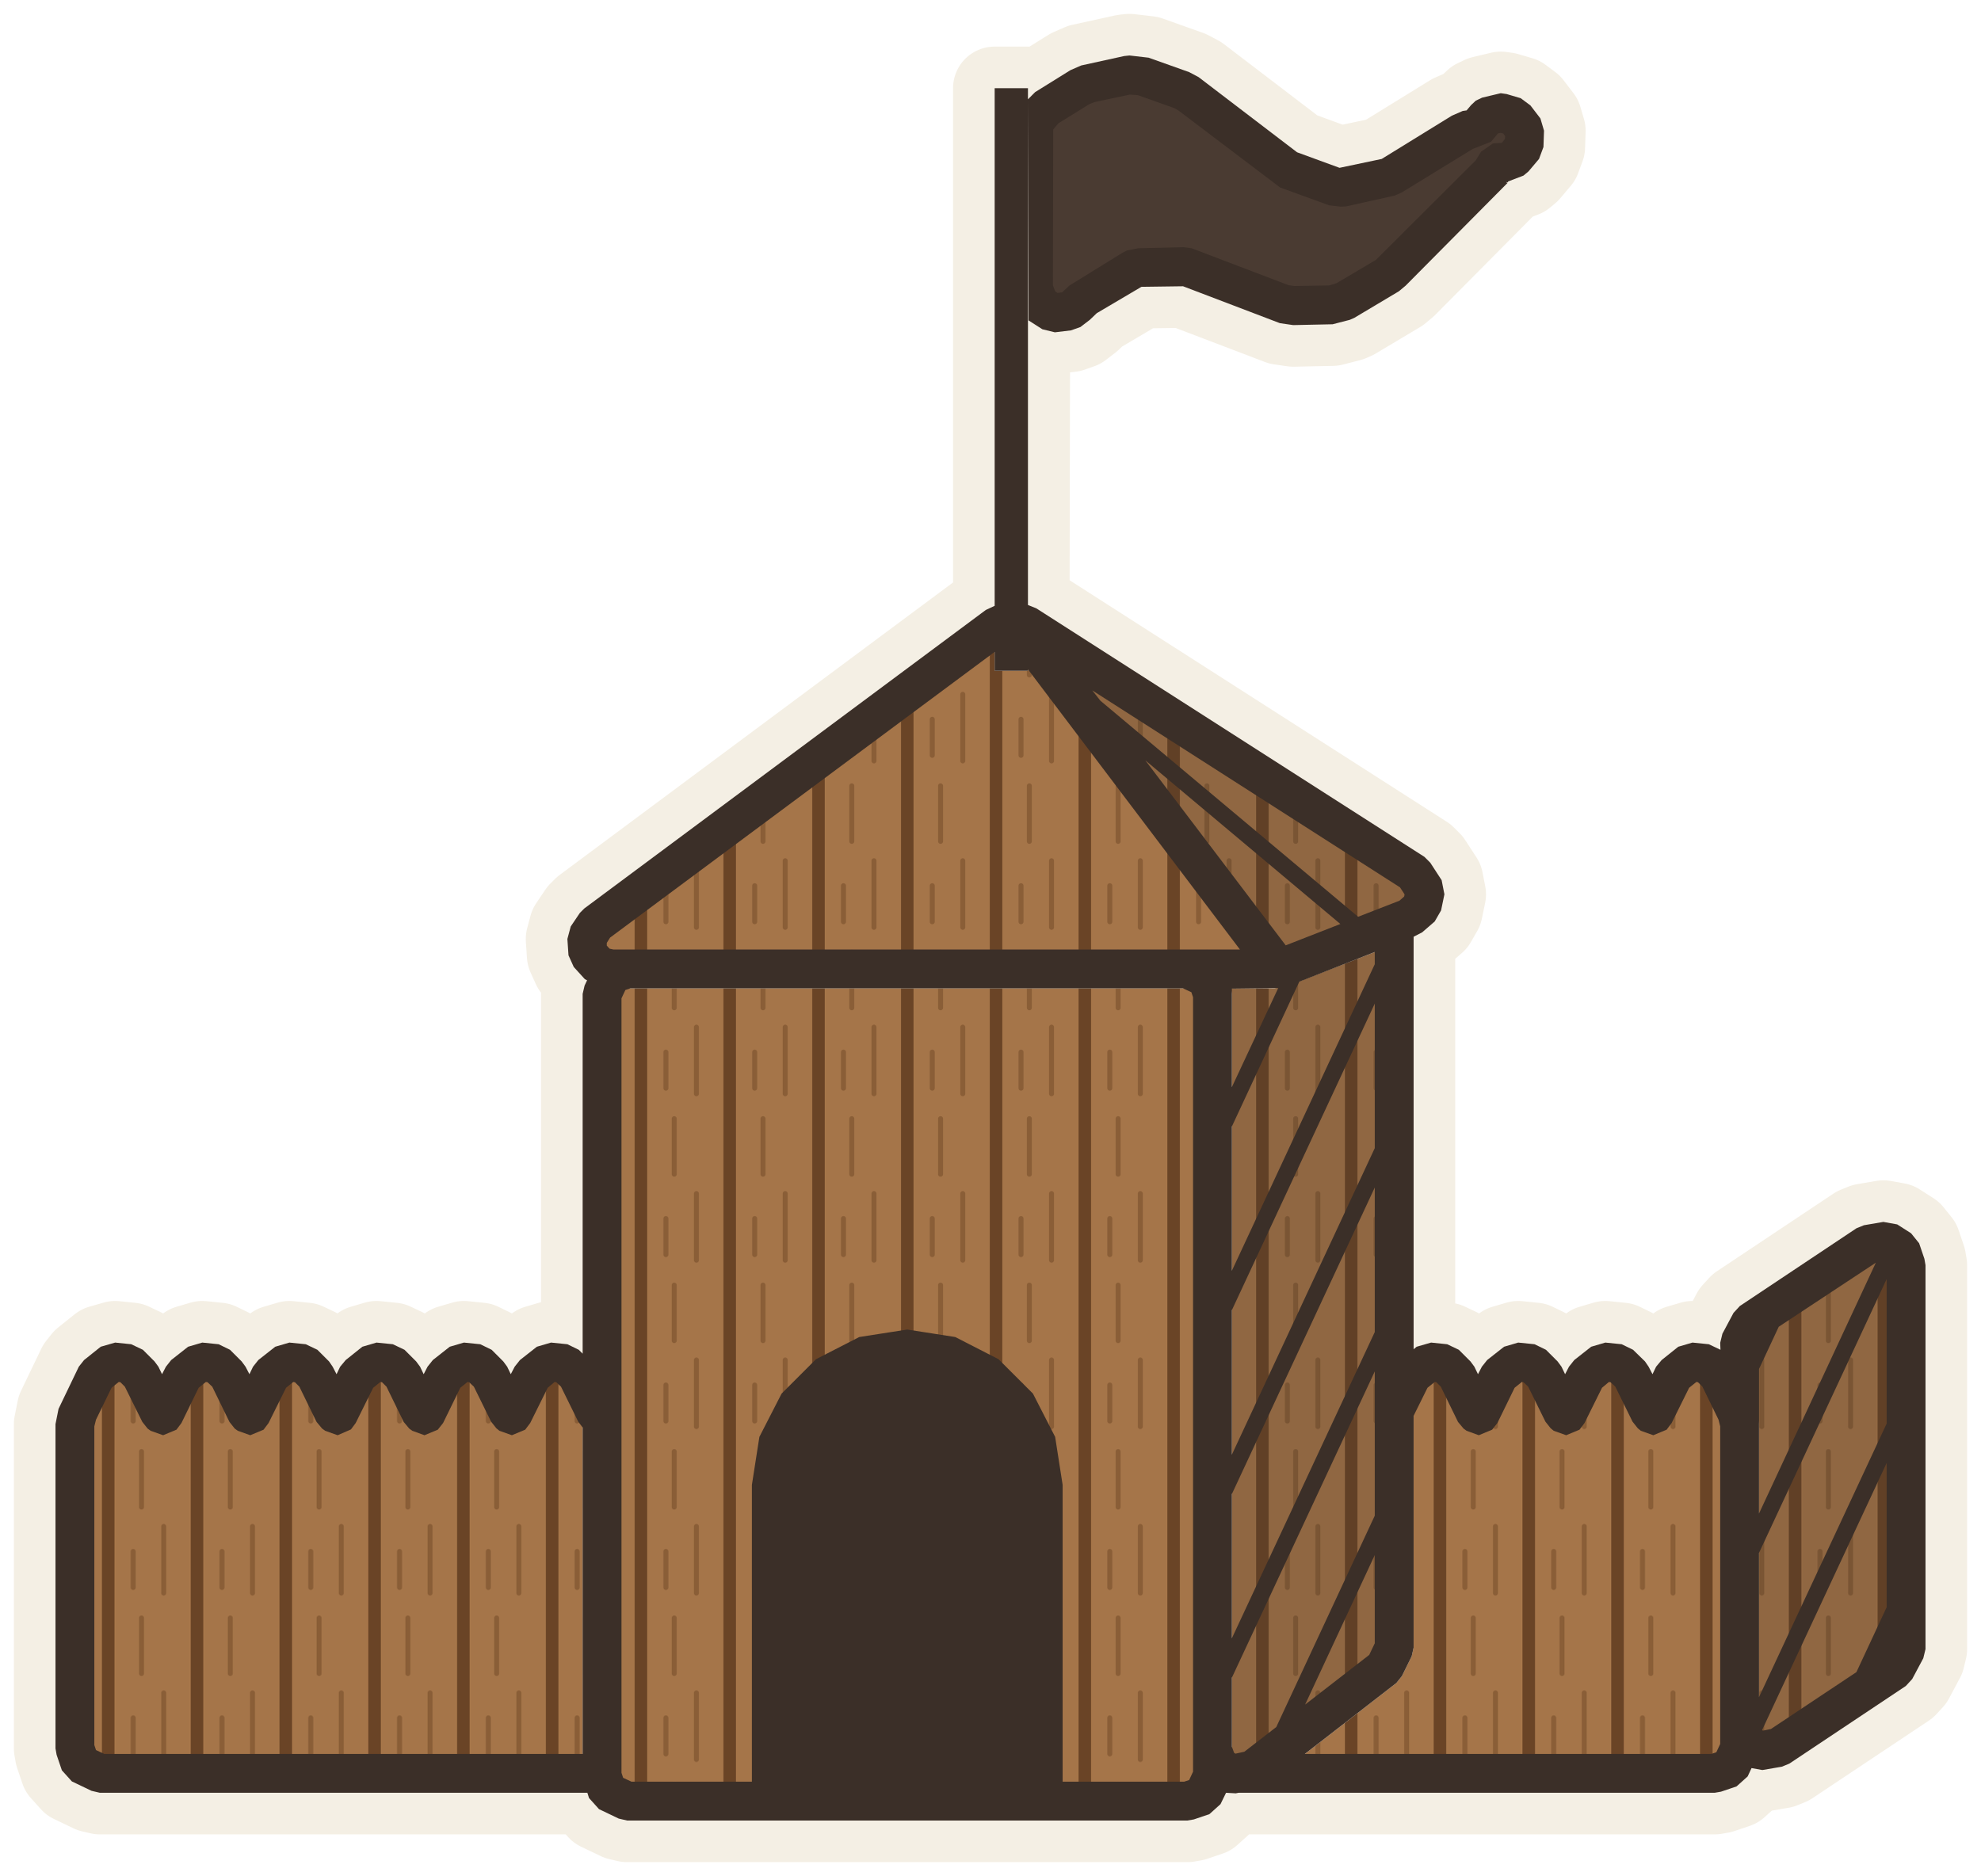
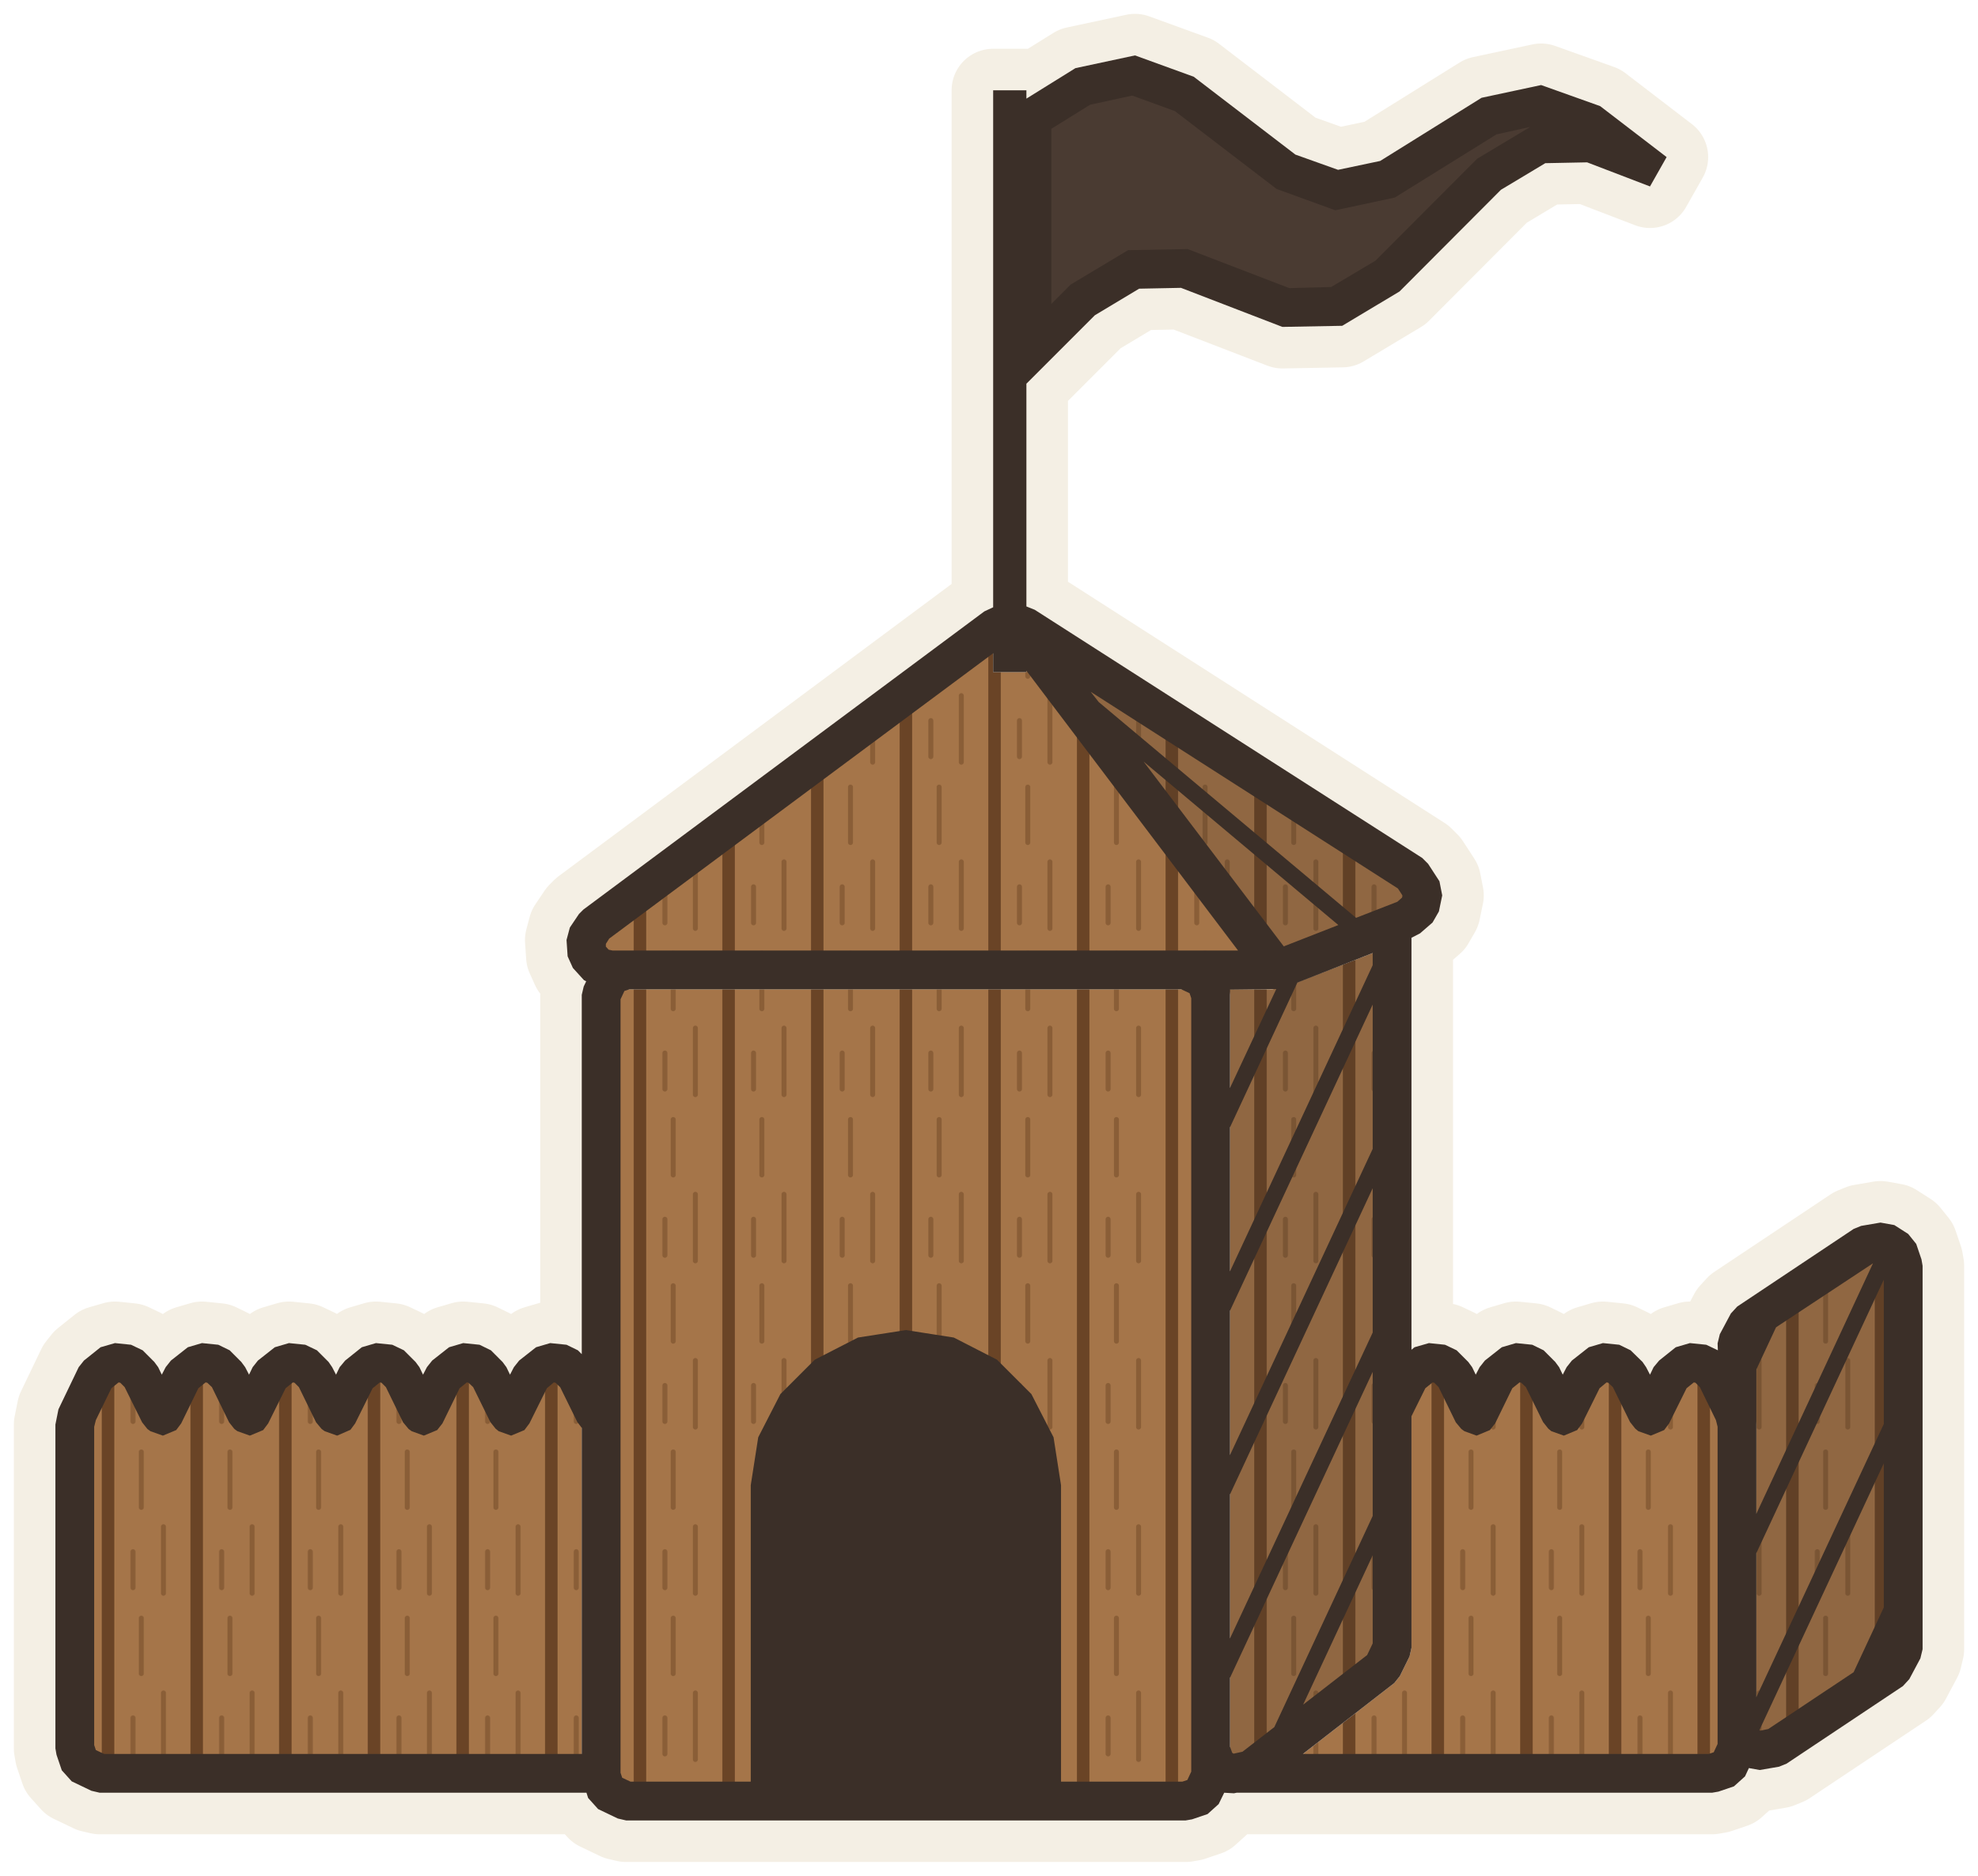
- <svg xmlns="http://www.w3.org/2000/svg" viewBox="-32.7 -63.93 71.4 67.63" data-palette="wall:#EFEADF;roof:#D9776B;wood:#C9A97C;earth:#94744F;water:#8FB0B8;flag:#4A3B32;ink:#3B2F28;halo:#F4EFE4">
+ <svg xmlns="http://www.w3.org/2000/svg" viewBox="-32.7 -64.01 71.4 67.71" data-palette="wall:#EFEADF;roof:#D9776B;wood:#C9A97C;earth:#94744F;water:#8FB0B8;flag:#4A3B32;ink:#3B2F28;halo:#F4EFE4">
  <defs>
    <pattern id="pat-wall-wood-1nrlpkt" width="3.2" height="6" patternUnits="userSpaceOnUse">
      <rect width="3.2" height="6" style="fill:#A57549" />
      <path style="stroke:#8A5E37;stroke-width:0.18;fill:none;stroke-linecap:round" d="M1.2 0.4v2M2 3.1v2.4M0.9 4v1.3" />
      <path style="stroke:#6A4426;stroke-width:0.45;fill:none" d="M0 0v6M3.2 0v6" />
    </pattern>
    <pattern id="pat-wall-wood-shade-1nrlpkt" width="3.2" height="6" patternUnits="userSpaceOnUse">
      <rect width="3.2" height="6" style="fill:#906742" />
      <path style="stroke:#7a5534;stroke-width:0.18;fill:none;stroke-linecap:round" d="M1.2 0.4v2M2 3.1v2.4M0.9 4v1.3" />
      <path style="stroke:#614026;stroke-width:0.45;fill:none" d="M0 0v6M3.2 0v6" />
    </pattern>
  </defs>
-   <path data-role="sil" fill="#F4EFE4" stroke="#F4EFE4" stroke-width="3" stroke-linejoin="round" d="M10.33 1.66L10.89 1.47L11.29 1.11L11.49 0.7L11.84 0.72L11.94 0.7L29.1 0.7L29.33 0.66L29.89 0.47L30.29 0.11L30.43 -0.19L30.82 -0.12L31.52 -0.24L31.79 -0.35L35.99 -3.15L36.22 -3.4L36.62 -4.15L36.7 -4.48L36.7 -18.32L36.66 -18.55L36.47 -19.11L36.18 -19.47L35.68 -19.79L35.18 -19.88L34.48 -19.76L34.21 -19.65L30.01 -16.85L29.78 -16.6L29.38 -15.85L29.3 -15.52L29.3 -15.27L28.89 -15.47L28.3 -15.53L27.79 -15.38L27.19 -14.9L26.99 -14.66L26.86 -14.39L26.72 -14.66L26.59 -14.85L26.16 -15.27L25.75 -15.47L25.16 -15.53L24.65 -15.38L24.04 -14.9L23.85 -14.66L23.71 -14.39L23.58 -14.66L23.44 -14.85L23.02 -15.27L22.61 -15.47L22.02 -15.53L21.51 -15.38L20.9 -14.9L20.71 -14.66L20.57 -14.39L20.44 -14.66L20.3 -14.85L19.88 -15.27L19.46 -15.47L18.88 -15.53L18.36 -15.38L18.25 -15.29L18.25 -30.16L18.56 -30.32L19.01 -30.71L19.24 -31.11L19.36 -31.69L19.26 -32.2L18.85 -32.83L18.64 -33.04L4.65 -42L4.35 -42.12L4.37 -52.38L4.87 -52.06L5.32 -51.95L5.9 -52.02L6.24 -52.14L6.58 -52.4L6.83 -52.64L8.44 -53.59L9.94 -53.61L13.43 -52.28L13.91 -52.21L15.33 -52.24L15.95 -52.4L16.11 -52.47L17.72 -53.43L17.96 -53.63L21.63 -57.33L21.6 -57.35L21.61 -57.37L21.64 -57.35L21.66 -57.39L22.21 -57.6L22.39 -57.75L22.77 -58.2L22.93 -58.63L22.95 -59.22L22.82 -59.66L22.46 -60.13L22.11 -60.39L21.6 -60.54L21.39 -60.57L20.72 -60.41L20.49 -60.3L20.32 -60.14L20.16 -59.95L20.02 -59.93L19.63 -59.76L17.1 -58.2L15.58 -57.88L14.05 -58.44L10.5 -61.15L10.16 -61.33L8.7 -61.85L8.01 -61.93L7.82 -61.91L6.27 -61.57L5.88 -61.4L4.61 -60.61L4.35 -60.35L4.35 -60.75L3.15 -60.75L3.15 -42.09L2.83 -41.94L-11.64 -31.18L-11.8 -31.02L-12.13 -30.53L-12.25 -30.08L-12.21 -29.49L-12.02 -29.07L-11.62 -28.63L-11.54 -28.59L-11.63 -28.4L-11.7 -28.1L-11.7 -15.13L-11.84 -15.27L-12.25 -15.47L-12.84 -15.53L-13.35 -15.38L-13.96 -14.9L-14.15 -14.66L-14.29 -14.39L-14.42 -14.66L-14.56 -14.85L-14.98 -15.27L-15.39 -15.47L-15.98 -15.53L-16.49 -15.38L-17.1 -14.9L-17.29 -14.66L-17.43 -14.39L-17.56 -14.66L-17.7 -14.85L-18.12 -15.27L-18.54 -15.47L-19.13 -15.53L-19.64 -15.38L-20.24 -14.9L-20.44 -14.66L-20.57 -14.39L-20.71 -14.66L-20.84 -14.85L-21.26 -15.27L-21.68 -15.47L-22.27 -15.53L-22.78 -15.38L-23.39 -14.9L-23.58 -14.66L-23.71 -14.39L-23.85 -14.66L-23.99 -14.85L-24.41 -15.27L-24.82 -15.47L-25.41 -15.53L-25.92 -15.38L-26.53 -14.9L-26.72 -14.66L-26.86 -14.39L-26.99 -14.66L-27.13 -14.85L-27.55 -15.27L-27.97 -15.47L-28.55 -15.53L-29.07 -15.38L-29.67 -14.9L-29.86 -14.66L-30.59 -13.14L-30.7 -12.59L-30.7 -0.9L-30.66 -0.67L-30.47 -0.11L-30.11 0.29L-29.4 0.63L-29.1 0.7L-11.53 0.7L-11.47 0.89L-11.11 1.29L-10.4 1.63L-10.1 1.7L10.1 1.7Z" />
+   <path data-role="sil" fill="#F4EFE4" stroke="#F4EFE4" stroke-width="3" stroke-linejoin="round" d="M10.33 1.66L10.89 1.47L11.29 1.11L11.49 0.7L11.84 0.72L11.94 0.7L29.1 0.7L29.33 0.66L29.89 0.47L30.29 0.11L30.43 -0.19L30.82 -0.12L31.52 -0.24L31.79 -0.35L35.99 -3.15L36.22 -3.4L36.62 -4.15L36.7 -4.48L36.7 -18.32L36.66 -18.55L36.47 -19.11L36.18 -19.47L35.68 -19.79L35.18 -19.88L34.48 -19.76L34.21 -19.65L30.01 -16.85L29.78 -16.6L29.38 -15.85L29.3 -15.52L29.3 -15.27L28.89 -15.47L28.3 -15.53L27.79 -15.38L27.19 -14.9L26.99 -14.66L26.86 -14.39L26.72 -14.66L26.59 -14.85L26.16 -15.27L25.75 -15.47L25.16 -15.53L24.65 -15.38L24.04 -14.9L23.85 -14.66L23.71 -14.39L23.58 -14.66L23.44 -14.85L23.02 -15.27L22.61 -15.47L22.02 -15.53L21.51 -15.38L20.9 -14.9L20.71 -14.66L20.57 -14.39L20.44 -14.66L20.3 -14.85L19.88 -15.27L19.46 -15.47L18.88 -15.53L18.36 -15.38L18.25 -15.29L18.25 -30.16L18.56 -30.32L19.01 -30.71L19.24 -31.11L19.36 -31.69L19.26 -32.2L18.85 -32.83L18.64 -33.04L4.65 -42L4.35 -42.12L4.35 -50.16L6.82 -52.63L8.42 -53.59L9.93 -53.62L13.59 -52.21L15.75 -52.25L17.82 -53.49L21.48 -57.16L23.08 -58.12L24.59 -58.15L26.86 -57.28L27.46 -58.34L25.06 -60.18L22.93 -60.94L20.78 -60.48L17.12 -58.2L15.6 -57.88L14.06 -58.43L10.39 -61.24L8.27 -62.01L6.12 -61.55L4.35 -60.45L4.35 -60.75L3.15 -60.75L3.15 -42.09L2.83 -41.94L-11.64 -31.18L-11.8 -31.02L-12.13 -30.53L-12.25 -30.08L-12.21 -29.49L-12.02 -29.07L-11.62 -28.63L-11.54 -28.59L-11.63 -28.4L-11.7 -28.1L-11.7 -15.13L-11.84 -15.27L-12.25 -15.47L-12.84 -15.53L-13.35 -15.38L-13.96 -14.9L-14.15 -14.66L-14.29 -14.39L-14.42 -14.66L-14.56 -14.85L-14.98 -15.27L-15.39 -15.47L-15.98 -15.53L-16.49 -15.38L-17.1 -14.9L-17.29 -14.66L-17.43 -14.39L-17.56 -14.66L-17.7 -14.85L-18.12 -15.27L-18.54 -15.47L-19.13 -15.53L-19.64 -15.38L-20.24 -14.9L-20.44 -14.66L-20.57 -14.39L-20.71 -14.66L-20.84 -14.85L-21.26 -15.27L-21.68 -15.47L-22.27 -15.53L-22.78 -15.38L-23.39 -14.9L-23.58 -14.66L-23.71 -14.39L-23.85 -14.66L-23.99 -14.85L-24.41 -15.27L-24.82 -15.47L-25.41 -15.53L-25.92 -15.38L-26.53 -14.9L-26.72 -14.66L-26.86 -14.39L-26.99 -14.66L-27.13 -14.85L-27.55 -15.27L-27.97 -15.47L-28.55 -15.53L-29.07 -15.38L-29.67 -14.9L-29.86 -14.66L-30.59 -13.14L-30.7 -12.59L-30.7 -0.9L-30.66 -0.67L-30.47 -0.11L-30.11 0.29L-29.4 0.63L-29.1 0.7L-11.53 0.7L-11.47 0.89L-11.11 1.29L-10.4 1.63L-10.1 1.7L10.1 1.7Z" />
  <path data-role="wall-wood" fill="url(#pat-wall-wood-1nrlpkt)" d="M13.38 -29.03L4.35 -40.96L4.35 -39.75L3.15 -39.75L3.15 -41.3L-11.22 -30.62L-11.55 -30.13L-11.51 -29.54L-11.11 -29.11L-10.68 -29L13.23 -29ZM10.66 0.81L11 0.1L11 -28.1L10.93 -28.3L-10.68 -28.3L-10.89 -28.33L-11 -28.1L-11 0.1L-10.81 0.66L-10.1 1L10.1 1ZM29.66 -0.19L30 -0.9L30 -12.59L29.91 -12.99L29.24 -14.35L28.82 -14.77L28.23 -14.84L27.62 -14.36L26.88 -12.89L26.77 -12.98L26.09 -14.35L25.67 -14.77L25.09 -14.84L24.48 -14.36L23.74 -12.89L23.62 -12.98L22.95 -14.35L22.53 -14.77L21.94 -14.84L21.34 -14.36L20.59 -12.89L20.48 -12.98L19.81 -14.35L19.39 -14.77L18.8 -14.83L18.25 -14.4L18.25 -4.53L18.18 -4.22L17.83 -3.51L17.63 -3.26L13.43 0L29.1 0ZM-11.7 -13.93L-11.91 -14.35L-12.33 -14.77L-12.91 -14.84L-13.52 -14.36L-14.26 -12.89L-14.38 -12.98L-15.05 -14.35L-15.47 -14.77L-16.06 -14.84L-16.66 -14.36L-17.41 -12.89L-17.52 -12.98L-18.19 -14.35L-18.61 -14.77L-19.2 -14.83L-19.81 -14.35L-20.55 -12.89L-20.66 -12.98L-21.34 -14.36L-21.76 -14.77L-22.34 -14.84L-22.95 -14.35L-23.65 -12.94L-23.69 -12.89L-23.8 -12.98L-24.48 -14.36L-24.9 -14.77L-25.49 -14.84L-26.09 -14.35L-26.79 -12.94L-26.83 -12.89L-26.95 -12.98L-27.62 -14.36L-28.04 -14.77L-28.63 -14.84L-29.24 -14.35L-29.91 -12.99L-30 -12.59L-30 -0.9L-29.81 -0.34L-29.1 0L-11.7 0Z" />
  <path data-role="wall-wood-shade" fill="url(#pat-wall-wood-shade-1nrlpkt)" d="M13.56 -29.06L18.11 -30.86L18.56 -31.24L18.67 -31.82L18.26 -32.45L4.35 -41.37L4.35 -40.96L13.38 -29.03ZM12.45 -0.13L17.2 -3.82L17.55 -4.53L17.55 -29.88L13.69 -28.38L13.23 -28.3L11.67 -28.3L11.7 -28.1L11.7 0.04ZM31.4 -0.93L35.6 -3.73L36 -4.48L36 -18.32L35.81 -18.88L35.31 -19.19L34.6 -19.07L30.4 -16.27L30 -15.52L30 -14.39L30.59 -13.14L30.7 -12.59L30.69 -0.81Z" />
-   <path data-role="flag" fill="#4A3B32" d="M5.83 -52.71L6.09 -52.89L6.43 -53.22L8.12 -54.22L8.33 -54.28L9.96 -54.32L10.13 -54.29L13.55 -52.97L13.89 -52.91L15.31 -52.94L15.75 -53.07L17.29 -53.98L17.46 -54.12L21.05 -57.73L21.27 -58.08L21.42 -58.05L21.85 -58.2L22.23 -58.65L22.25 -59.24L21.9 -59.72L21.39 -59.87L20.86 -59.7L20.5 -59.26L20.29 -59.28L20 -59.17L17.45 -57.59L17.31 -57.53L15.67 -57.17L15.43 -57.19L13.66 -57.85L10.16 -60.53L9.92 -60.67L8.46 -61.2L7.96 -61.23L6.54 -60.92L6.25 -60.8L4.97 -60.01L4.6 -59.55L4.55 -59.25L4.55 -53.53L4.74 -52.97L5.24 -52.65Z" />
-   <path data-role="ink" fill="#3B2F28" d="M5.9 -52.02L6.24 -52.14L6.58 -52.4L6.83 -52.64L8.44 -53.59L9.94 -53.61L13.43 -52.28L13.91 -52.21L15.33 -52.24L15.95 -52.4L16.11 -52.47L17.72 -53.43L17.96 -53.63L21.63 -57.33L21.6 -57.35L21.61 -57.37L21.64 -57.35L21.66 -57.39L22.21 -57.6L22.39 -57.75L22.77 -58.2L22.93 -58.63L22.95 -59.22L22.82 -59.66L22.46 -60.13L22.11 -60.39L21.6 -60.54L21.39 -60.57L20.72 -60.41L20.49 -60.3L20.32 -60.14L20.16 -59.95L20.02 -59.93L19.63 -59.76L17.1 -58.2L15.58 -57.88L14.05 -58.44L10.5 -61.15L10.16 -61.33L8.7 -61.85L8.01 -61.93L7.82 -61.91L6.27 -61.57L5.88 -61.4L4.61 -60.61L4.35 -60.35L4.37 -52.38L4.87 -52.06L5.32 -51.95ZM10.33 1.66L10.89 1.47L11.29 1.11L11.49 0.7L11.84 0.72L11.94 0.7L29.1 0.7L29.33 0.66L29.89 0.47L30.29 0.11L30.43 -0.19L30.82 -0.12L31.52 -0.24L31.79 -0.35L35.99 -3.15L36.22 -3.4L36.62 -4.15L36.7 -4.48L36.7 -18.32L36.66 -18.55L36.47 -19.11L36.18 -19.47L35.68 -19.79L35.18 -19.88L34.48 -19.76L34.21 -19.65L30.01 -16.85L29.78 -16.6L29.38 -15.85L29.3 -15.52L29.31 -15.27L28.89 -15.47L28.3 -15.53L27.79 -15.38L27.19 -14.9L26.99 -14.66L26.86 -14.39L26.72 -14.66L26.59 -14.85L26.16 -15.27L25.75 -15.47L25.16 -15.53L24.65 -15.38L24.04 -14.9L23.85 -14.66L23.71 -14.39L23.58 -14.66L23.44 -14.85L23.02 -15.27L22.61 -15.47L22.02 -15.53L21.51 -15.38L20.9 -14.9L20.71 -14.66L20.57 -14.39L20.44 -14.66L20.3 -14.85L19.88 -15.27L19.46 -15.47L18.88 -15.53L18.36 -15.38L18.25 -15.29L18.25 -12.89L18.75 -13.9L19.01 -14.11L19.07 -14.1L19.23 -13.94L19.85 -12.67L20.05 -12.43L20.16 -12.35L20.6 -12.19L21.08 -12.39L21.27 -12.63L21.89 -13.9L22.15 -14.11L22.21 -14.1L22.38 -13.94L23 -12.68L23.19 -12.44L23.3 -12.35L23.75 -12.19L24.23 -12.39L24.41 -12.63L25.04 -13.9L25.29 -14.11L25.35 -14.1L25.52 -13.94L26.14 -12.68L26.33 -12.44L26.44 -12.35L26.89 -12.19L27.37 -12.39L27.55 -12.63L28.18 -13.9L28.44 -14.11L28.5 -14.1L28.66 -13.94L29.24 -12.75L29.3 -12.51L29.3 -1.06L29.16 -0.76L28.98 -0.7L14.33 -0.7L17.63 -3.26L17.83 -3.51L18.18 -4.22L18.25 -4.53L18.25 -30.16L18.56 -30.32L19.01 -30.71L19.24 -31.11L19.36 -31.69L19.26 -32.2L18.85 -32.83L18.64 -33.04L4.65 -42L4.35 -42.12L4.35 -60.75L3.15 -60.75L3.15 -42.09L2.83 -41.94L-11.64 -31.18L-11.8 -31.02L-12.13 -30.53L-12.25 -30.08L-12.21 -29.49L-12.02 -29.07L-11.62 -28.63L-11.54 -28.59L-11.63 -28.4L-11.7 -28.1L-11.7 -0.7L-28.94 -0.7L-29.24 -0.84L-29.3 -1.02L-29.3 -12.51L-29.24 -12.75L-28.68 -13.9L-28.42 -14.11L-28.36 -14.1L-28.2 -13.94L-27.57 -12.67L-27.38 -12.43L-27.27 -12.35L-26.82 -12.19L-26.34 -12.39L-26.16 -12.63L-25.54 -13.9L-25.28 -14.11L-25.22 -14.1L-25.05 -13.94L-24.43 -12.67L-24.24 -12.43L-24.13 -12.35L-23.68 -12.19L-23.2 -12.39L-23.02 -12.63L-22.39 -13.9L-22.13 -14.11L-22.07 -14.1L-21.91 -13.94L-21.29 -12.67L-21.09 -12.43L-20.98 -12.35L-20.53 -12.19L-20.05 -12.4L-19.88 -12.63L-19.25 -13.9L-18.99 -14.11L-18.93 -14.1L-18.77 -13.94L-18.15 -12.67L-17.95 -12.43L-17.84 -12.35L-17.4 -12.19L-16.92 -12.39L-16.73 -12.63L-16.11 -13.9L-15.85 -14.11L-15.79 -14.1L-15.62 -13.94L-15 -12.68L-14.81 -12.44L-14.7 -12.35L-14.25 -12.19L-13.77 -12.39L-13.59 -12.63L-12.96 -13.9L-12.71 -14.11L-12.65 -14.1L-12.48 -13.94L-11.86 -12.68L-11.7 -12.47L-11.7 -15.13L-11.84 -15.27L-12.25 -15.47L-12.84 -15.53L-13.35 -15.38L-13.96 -14.9L-14.15 -14.66L-14.29 -14.39L-14.42 -14.66L-14.56 -14.85L-14.98 -15.27L-15.39 -15.47L-15.98 -15.53L-16.49 -15.38L-17.1 -14.9L-17.29 -14.66L-17.43 -14.39L-17.56 -14.66L-17.7 -14.85L-18.12 -15.27L-18.54 -15.47L-19.13 -15.53L-19.64 -15.38L-20.24 -14.9L-20.44 -14.66L-20.57 -14.39L-20.71 -14.66L-20.84 -14.85L-21.26 -15.27L-21.68 -15.47L-22.27 -15.53L-22.78 -15.38L-23.39 -14.9L-23.58 -14.66L-23.71 -14.39L-23.85 -14.66L-23.99 -14.85L-24.41 -15.27L-24.82 -15.47L-25.41 -15.53L-25.92 -15.38L-26.53 -14.9L-26.72 -14.66L-26.86 -14.39L-26.99 -14.66L-27.13 -14.85L-27.55 -15.27L-27.97 -15.47L-28.55 -15.53L-29.07 -15.38L-29.67 -14.9L-29.86 -14.66L-30.59 -13.14L-30.7 -12.59L-30.7 -0.9L-30.66 -0.67L-30.47 -0.11L-30.11 0.29L-29.4 0.63L-29.1 0.7L-11.53 0.7L-11.47 0.89L-11.11 1.29L-10.4 1.63L-10.1 1.7L10.1 1.7ZM5.33 -53.43L5.25 -53.64L5.26 -59.26L5.44 -59.48L6.57 -60.18L6.75 -60.25L8.02 -60.52L8.31 -60.5L9.63 -60.03L9.77 -59.95L13.44 -57.17L15.2 -56.53L15.62 -56.48L15.82 -56.49L17.57 -56.88L17.82 -56.99L20.38 -58.56L21.04 -58.82L21.29 -59.12L21.38 -59.14L21.48 -59.12L21.55 -59.02L21.54 -58.92L21.43 -58.78L21.11 -58.76L20.68 -58.46L20.49 -58.15L16.89 -54.56L15.47 -53.72L15.21 -53.64L13.95 -53.62L13.74 -53.65L10.25 -54.98L9.95 -55.02L8.32 -54.98L7.92 -54.9L7.76 -54.82L5.85 -53.64L5.58 -53.39L5.41 -53.37ZM-10.59 -29.7L-10.73 -29.73L-10.83 -29.84L-10.83 -29.94L-10.71 -30.13L3.15 -40.43L3.15 -39.75L4.35 -39.75L4.35 -39.8L11.99 -29.7ZM16.25 -30.88L6.96 -38.67L6.67 -39.04L17.76 -31.94L17.93 -31.68L17.91 -31.61L17.74 -31.46ZM13.64 -29.85L8.58 -36.52L15.61 -30.62ZM11.7 -28.29L13.37 -28.31L11.7 -24.74L11.7 -23.32L14.13 -28.54L16.85 -29.61L16.85 -29.17L11.7 -18.12L11.7 -16.7L16.85 -27.75L16.85 -22.54L11.7 -11.49L11.7 -10.07L16.85 -21.12L16.85 -15.91L11.7 -4.87L11.7 -3.45L16.85 -14.49L16.85 -9.29L13.3 -1.67L12.15 -0.78L11.83 -0.71L11.78 -0.74L11.7 -0.96ZM-9.94 0.3L-10.24 0.16L-10.3 -0.02L-10.3 -27.94L-10.16 -28.24L-9.98 -28.3L9.94 -28.3L10.24 -28.16L10.3 -27.98L10.3 -0.06L10.16 0.24L9.98 0.3L5.6 0.3L5.6 -10.4L5.33 -12.13L4.53 -13.69L3.29 -14.93L1.73 -15.73L0 -16L-1.73 -15.73L-3.29 -14.93L-4.53 -13.69L-5.33 -12.13L-5.6 -10.4L-5.6 0.3ZM30.7 -14.58L31.41 -16.1L34.91 -18.41L30.7 -9.37L30.7 -7.95L35.3 -17.82L35.3 -12.61L30.7 -2.75ZM30.81 -1.56L35.3 -11.19L35.3 -5.99L34.21 -3.65L31.13 -1.6L30.84 -1.54ZM14.34 -2.48L16.85 -7.87L16.85 -4.69L16.65 -4.27Z" />
+   <path data-role="flag" fill="#4A3B32" d="M6.38 -53.19L8.22 -54.28L10.05 -54.32L13.72 -52.91L15.55 -52.95L17.38 -54.04L21.05 -57.72L22.88 -58.81L24.72 -58.85L26.55 -58.15L24.72 -59.55L22.88 -60.22L21.05 -59.82L17.38 -57.54L15.55 -57.15L13.72 -57.81L10.05 -60.62L8.22 -61.28L6.38 -60.89L4.55 -59.75L4.55 -51.35Z" />
+   <path data-role="ink" fill="#3B2F28" d="M6.82 -52.63L8.42 -53.59L9.93 -53.62L13.59 -52.21L15.75 -52.25L17.82 -53.49L21.48 -57.16L23.08 -58.12L24.59 -58.15L26.86 -57.28L27.46 -58.34L25.06 -60.18L22.93 -60.94L20.78 -60.48L17.12 -58.2L15.6 -57.88L14.06 -58.43L10.39 -61.24L8.27 -62.01L6.12 -61.55L4.35 -60.45L4.35 -50.16ZM10.33 1.66L10.89 1.47L11.29 1.11L11.49 0.7L11.84 0.72L11.94 0.7L29.1 0.7L29.33 0.66L29.89 0.47L30.29 0.11L30.43 -0.19L30.82 -0.12L31.52 -0.24L31.79 -0.35L35.99 -3.15L36.22 -3.4L36.62 -4.15L36.7 -4.48L36.7 -18.32L36.66 -18.55L36.47 -19.11L36.18 -19.47L35.68 -19.79L35.18 -19.88L34.48 -19.76L34.21 -19.65L30.01 -16.85L29.78 -16.6L29.38 -15.85L29.3 -15.52L29.31 -15.27L28.89 -15.47L28.3 -15.53L27.79 -15.38L27.19 -14.9L26.99 -14.66L26.86 -14.39L26.72 -14.66L26.59 -14.85L26.16 -15.27L25.75 -15.47L25.16 -15.53L24.65 -15.38L24.04 -14.9L23.85 -14.66L23.71 -14.39L23.58 -14.66L23.44 -14.85L23.02 -15.27L22.61 -15.47L22.02 -15.53L21.51 -15.38L20.9 -14.9L20.71 -14.66L20.57 -14.39L20.44 -14.66L20.3 -14.85L19.88 -15.27L19.46 -15.47L18.88 -15.53L18.36 -15.38L18.25 -15.29L18.25 -12.89L18.75 -13.9L19.01 -14.11L19.07 -14.1L19.23 -13.94L19.85 -12.67L20.05 -12.43L20.16 -12.35L20.6 -12.19L21.08 -12.39L21.27 -12.63L21.89 -13.9L22.15 -14.11L22.21 -14.1L22.38 -13.94L23 -12.68L23.19 -12.44L23.3 -12.35L23.75 -12.19L24.23 -12.39L24.41 -12.63L25.04 -13.9L25.29 -14.11L25.35 -14.1L25.52 -13.94L26.14 -12.68L26.33 -12.44L26.44 -12.35L26.89 -12.19L27.37 -12.39L27.55 -12.63L28.18 -13.9L28.44 -14.11L28.5 -14.1L28.66 -13.94L29.24 -12.75L29.3 -12.51L29.3 -1.06L29.16 -0.76L28.98 -0.7L14.33 -0.7L17.63 -3.26L17.83 -3.51L18.18 -4.22L18.25 -4.53L18.25 -30.16L18.56 -30.32L19.01 -30.71L19.24 -31.11L19.36 -31.69L19.26 -32.2L18.85 -32.83L18.64 -33.04L4.65 -42L4.35 -42.12L4.35 -60.75L3.15 -60.75L3.15 -42.09L2.83 -41.94L-11.64 -31.18L-11.8 -31.02L-12.13 -30.53L-12.25 -30.08L-12.21 -29.49L-12.02 -29.07L-11.62 -28.63L-11.54 -28.59L-11.63 -28.4L-11.7 -28.1L-11.7 -0.7L-28.94 -0.7L-29.24 -0.84L-29.3 -1.02L-29.3 -12.51L-29.24 -12.75L-28.68 -13.9L-28.42 -14.11L-28.36 -14.1L-28.2 -13.94L-27.57 -12.67L-27.38 -12.43L-27.27 -12.35L-26.82 -12.19L-26.34 -12.39L-26.16 -12.63L-25.54 -13.9L-25.28 -14.11L-25.22 -14.1L-25.05 -13.94L-24.43 -12.67L-24.24 -12.43L-24.13 -12.35L-23.68 -12.19L-23.2 -12.39L-23.02 -12.63L-22.39 -13.9L-22.13 -14.11L-22.07 -14.1L-21.91 -13.94L-21.29 -12.67L-21.09 -12.43L-20.98 -12.35L-20.53 -12.19L-20.05 -12.4L-19.88 -12.63L-19.25 -13.9L-18.99 -14.11L-18.93 -14.1L-18.77 -13.94L-18.15 -12.67L-17.95 -12.43L-17.84 -12.35L-17.4 -12.19L-16.92 -12.39L-16.73 -12.63L-16.11 -13.9L-15.85 -14.11L-15.79 -14.1L-15.62 -13.94L-15 -12.68L-14.81 -12.44L-14.7 -12.35L-14.25 -12.19L-13.77 -12.39L-13.59 -12.63L-12.96 -13.9L-12.71 -14.11L-12.65 -14.1L-12.48 -13.94L-11.86 -12.68L-11.7 -12.47L-11.7 -15.13L-11.84 -15.27L-12.25 -15.47L-12.84 -15.53L-13.35 -15.38L-13.96 -14.9L-14.15 -14.66L-14.29 -14.39L-14.42 -14.66L-14.56 -14.85L-14.98 -15.27L-15.39 -15.47L-15.98 -15.53L-16.49 -15.38L-17.1 -14.9L-17.29 -14.66L-17.43 -14.39L-17.56 -14.66L-17.7 -14.85L-18.12 -15.27L-18.54 -15.47L-19.13 -15.53L-19.64 -15.38L-20.24 -14.9L-20.44 -14.66L-20.57 -14.39L-20.71 -14.66L-20.84 -14.85L-21.26 -15.27L-21.68 -15.47L-22.27 -15.53L-22.78 -15.38L-23.39 -14.9L-23.58 -14.66L-23.71 -14.39L-23.85 -14.66L-23.99 -14.85L-24.41 -15.27L-24.82 -15.47L-25.41 -15.53L-25.92 -15.38L-26.53 -14.9L-26.72 -14.66L-26.86 -14.39L-26.99 -14.66L-27.13 -14.85L-27.55 -15.27L-27.97 -15.47L-28.55 -15.53L-29.07 -15.38L-29.67 -14.9L-29.86 -14.66L-30.59 -13.14L-30.7 -12.59L-30.7 -0.9L-30.66 -0.67L-30.47 -0.11L-30.11 0.29L-29.4 0.63L-29.1 0.7L-11.53 0.7L-11.47 0.89L-11.11 1.29L-10.4 1.63L-10.1 1.7L10.1 1.7ZM5.25 -59.36L6.65 -60.23L8.17 -60.56L9.71 -60L13.38 -57.19L15.5 -56.42L17.65 -56.88L21.32 -59.16L22.54 -59.43L20.62 -58.28L16.95 -54.6L15.35 -53.65L13.84 -53.61L10.17 -55.02L8.02 -54.98L5.95 -53.74L5.25 -53.04ZM-10.59 -29.7L-10.73 -29.73L-10.83 -29.84L-10.83 -29.94L-10.71 -30.13L3.15 -40.43L3.15 -39.75L4.35 -39.75L4.35 -39.8L11.99 -29.7ZM16.25 -30.88L6.96 -38.67L6.67 -39.04L17.76 -31.94L17.93 -31.68L17.91 -31.61L17.74 -31.46ZM13.64 -29.85L8.58 -36.52L15.61 -30.62ZM11.7 -28.29L13.37 -28.31L11.7 -24.74L11.7 -23.32L14.13 -28.54L16.85 -29.61L16.85 -29.17L11.7 -18.12L11.7 -16.7L16.85 -27.75L16.85 -22.54L11.7 -11.49L11.7 -10.07L16.85 -21.12L16.85 -15.91L11.7 -4.87L11.7 -3.45L16.85 -14.49L16.85 -9.29L13.3 -1.67L12.15 -0.78L11.83 -0.71L11.78 -0.74L11.7 -0.96ZM-9.94 0.3L-10.24 0.16L-10.3 -0.02L-10.3 -27.94L-10.16 -28.24L-9.98 -28.3L9.94 -28.3L10.24 -28.16L10.3 -27.98L10.3 -0.06L10.16 0.24L9.98 0.3L5.6 0.3L5.6 -10.4L5.33 -12.13L4.53 -13.69L3.29 -14.93L1.73 -15.73L0 -16L-1.73 -15.73L-3.29 -14.93L-4.53 -13.69L-5.33 -12.13L-5.6 -10.4L-5.6 0.3ZM30.7 -14.58L31.41 -16.1L34.91 -18.41L30.7 -9.37L30.7 -7.95L35.3 -17.82L35.3 -12.61L30.7 -2.75ZM30.81 -1.56L35.3 -11.19L35.3 -5.99L34.21 -3.65L31.13 -1.6L30.84 -1.54ZM14.34 -2.48L16.85 -7.87L16.85 -4.69L16.65 -4.27Z" />
</svg>
